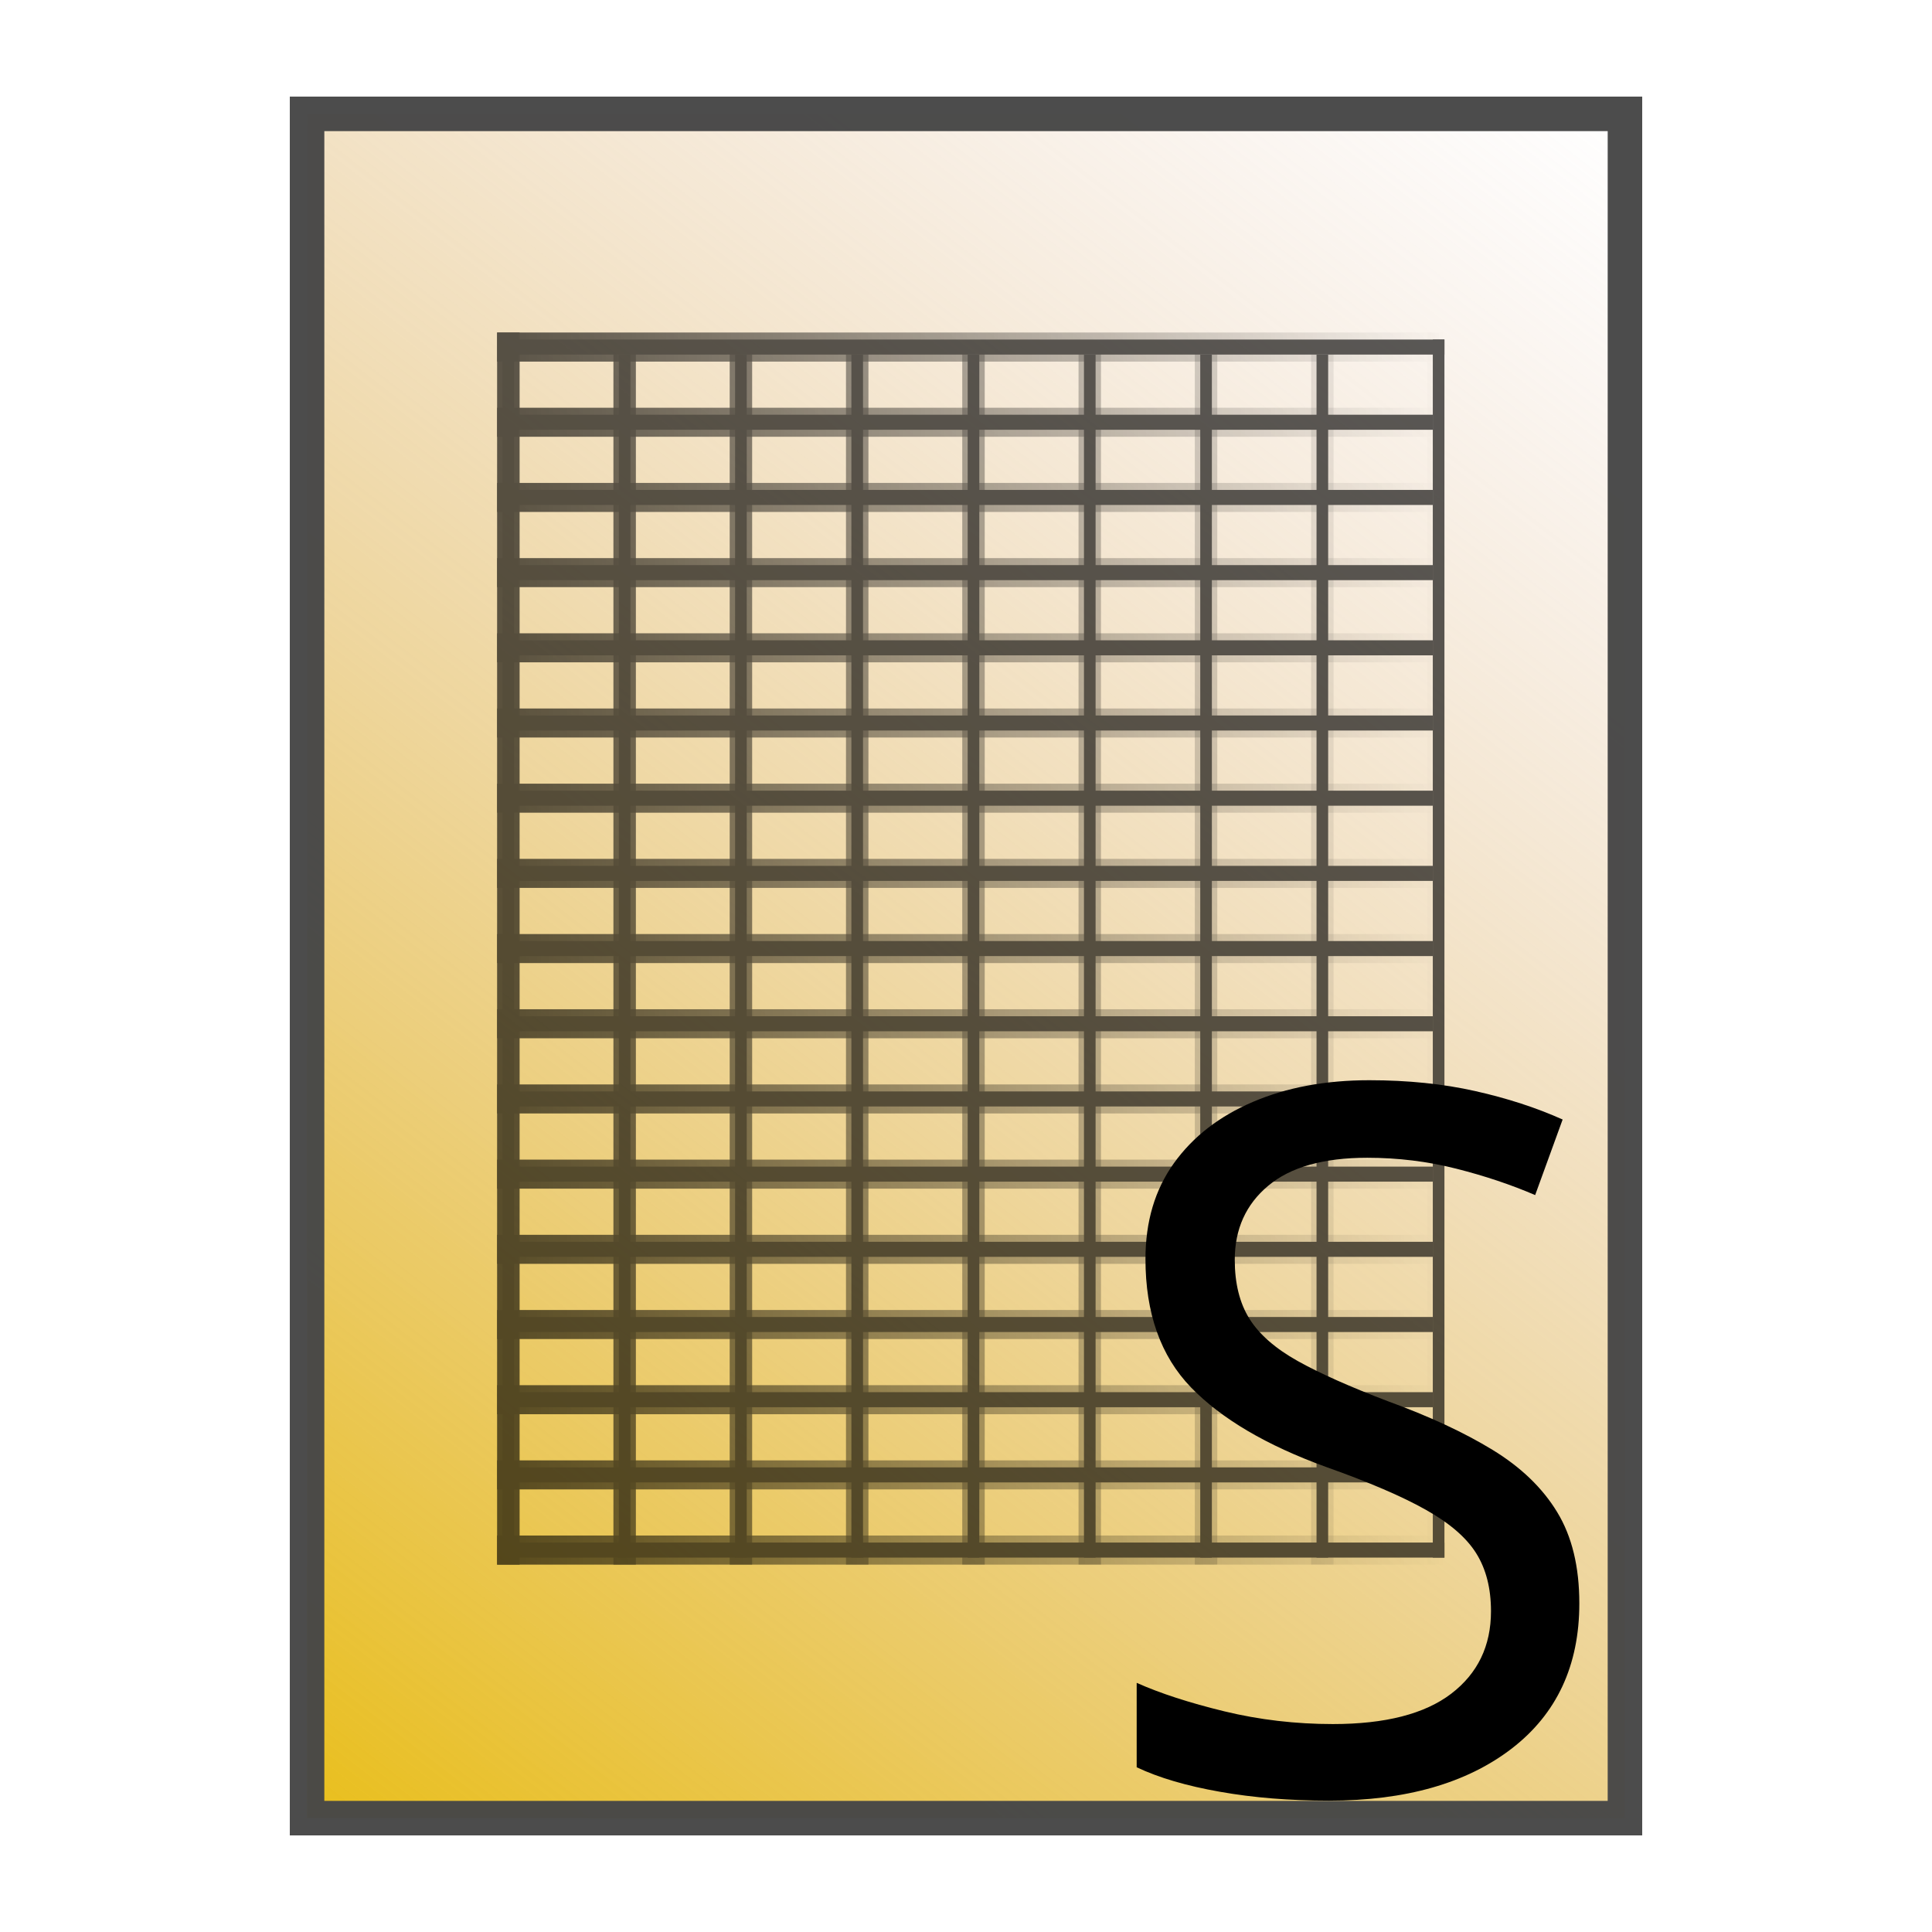
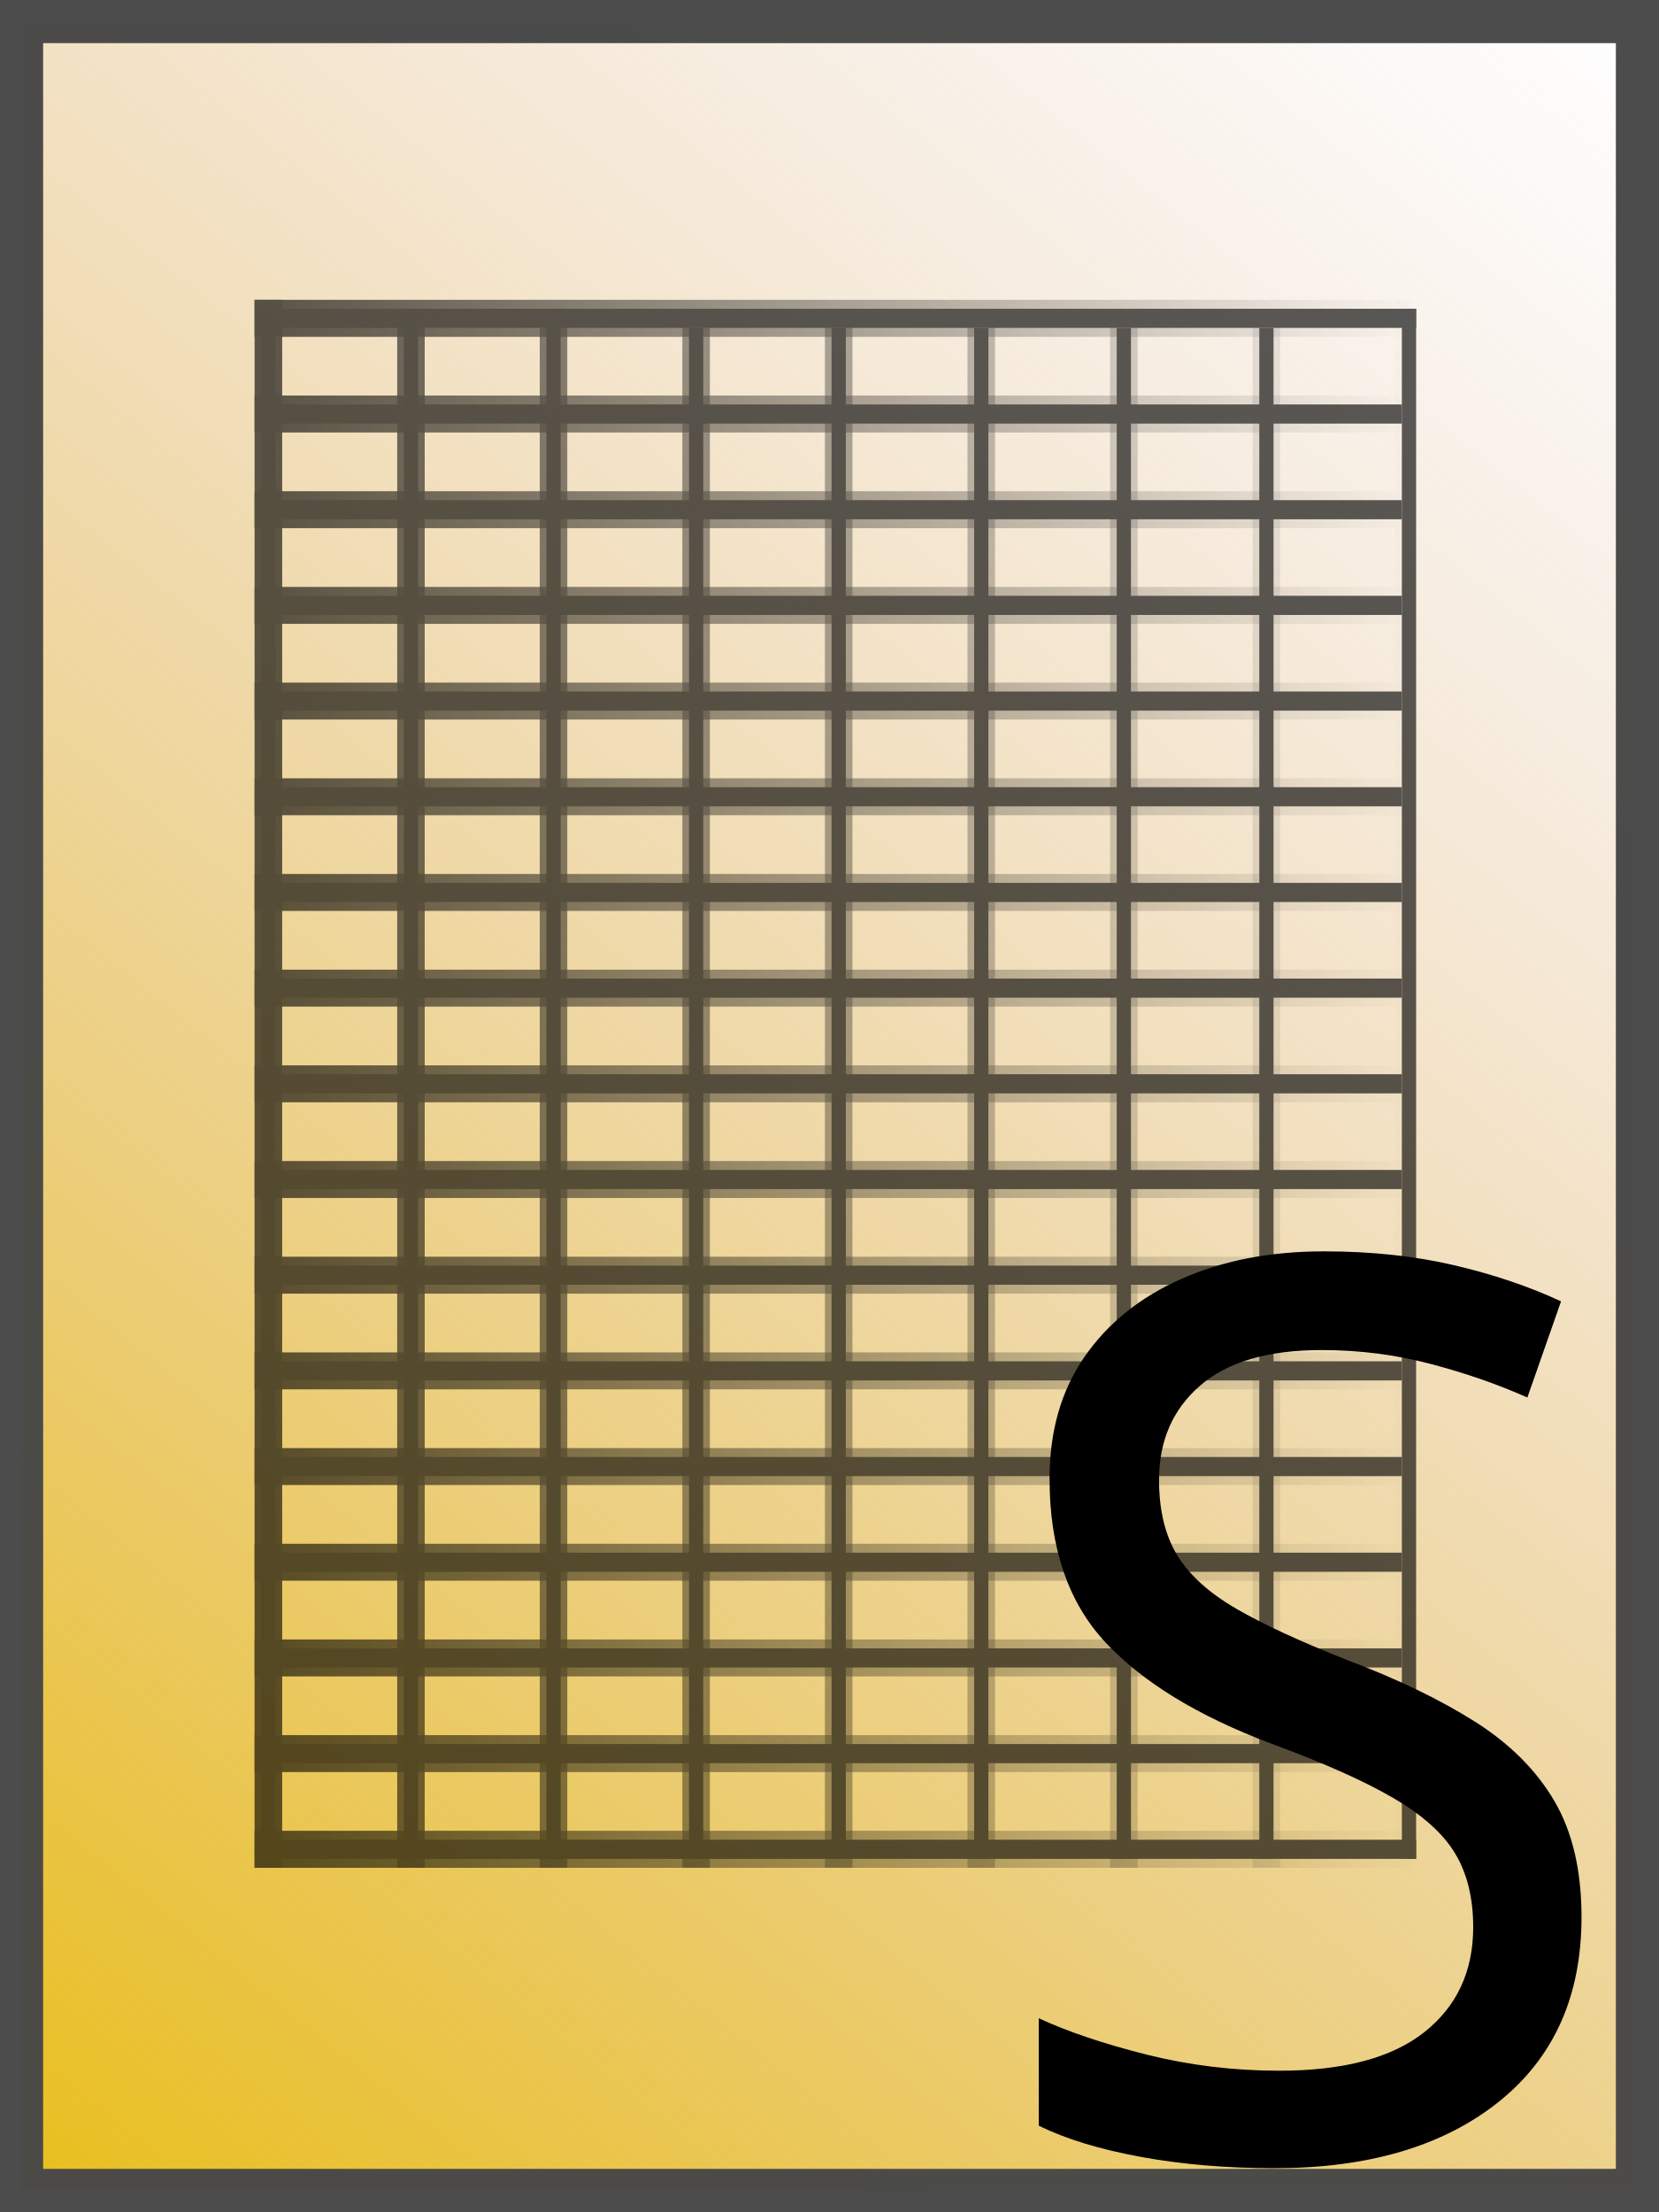
- <svg xmlns="http://www.w3.org/2000/svg" xmlns:xlink="http://www.w3.org/1999/xlink" width="100mm" height="100mm" viewBox="0 0 100 100" version="1.1" id="svg4517">
+ <svg xmlns="http://www.w3.org/2000/svg" xmlns:xlink="http://www.w3.org/1999/xlink" width="75mm" height="100mm" viewBox="0 0 75 100" version="1.1" id="svg4517">
  <defs id="defs4511">
    <linearGradient id="linearGradient912">
      <stop style="stop-color:#000000;stop-opacity:1;" offset="0" id="stop908" />
      <stop style="stop-color:#000000;stop-opacity:0;" offset="1" id="stop910" />
    </linearGradient>
    <linearGradient id="linearGradient5414">
      <stop style="stop-color:#e9bf1c;stop-opacity:1" offset="0" id="stop5410" />
      <stop style="stop-color:#d7a98e;stop-opacity:0" offset="1" id="stop5412" />
    </linearGradient>
    <linearGradient id="linearGradient5365">
      <stop style="stop-color:#ffffff;stop-opacity:1" offset="0" id="stop5361" />
      <stop style="stop-color:#000000;stop-opacity:0;" offset="1" id="stop5363" />
    </linearGradient>
    <linearGradient xlink:href="#linearGradient5365" id="linearGradient5367" x1="10" y1="286" x2="91" y2="207" gradientUnits="userSpaceOnUse" />
-     <linearGradient xlink:href="#linearGradient5414" id="linearGradient5416" x1="15.894" y1="291.106" x2="84.106" y2="202.894" gradientUnits="userSpaceOnUse" />
+     <linearGradient xlink:href="#linearGradient5414" id="linearGradient5416" x1="15.894" y1="291.106" x2="84.106" y2="202.894" gradientUnits="userSpaceOnUse" gradientTransform="matrix(1.070915,0,0,1.111518,-16.04575,-27.54497)" />
    <linearGradient xlink:href="#linearGradient912" id="linearGradient914" x1="10" y1="246.5" x2="91" y2="246.5" gradientUnits="userSpaceOnUse" />
    <linearGradient xlink:href="#linearGradient912" id="linearGradient4509" gradientUnits="userSpaceOnUse" x1="10" y1="246.5" x2="91" y2="246.5" />
    <linearGradient xlink:href="#linearGradient912" id="linearGradient4511" gradientUnits="userSpaceOnUse" x1="10" y1="246.5" x2="91" y2="246.5" />
    <linearGradient xlink:href="#linearGradient912" id="linearGradient4513" gradientUnits="userSpaceOnUse" x1="10" y1="246.5" x2="91" y2="246.5" />
    <linearGradient xlink:href="#linearGradient912" id="linearGradient4515" gradientUnits="userSpaceOnUse" x1="10" y1="246.5" x2="91" y2="246.5" />
    <linearGradient xlink:href="#linearGradient912" id="linearGradient4517" gradientUnits="userSpaceOnUse" x1="10" y1="246.5" x2="91" y2="246.5" />
    <linearGradient xlink:href="#linearGradient912" id="linearGradient4519" gradientUnits="userSpaceOnUse" x1="10" y1="246.5" x2="91" y2="246.5" />
    <linearGradient xlink:href="#linearGradient912" id="linearGradient4521" gradientUnits="userSpaceOnUse" x1="10" y1="246.5" x2="91" y2="246.5" />
    <linearGradient xlink:href="#linearGradient912" id="linearGradient4523" gradientUnits="userSpaceOnUse" x1="10" y1="246.5" x2="91" y2="246.5" />
    <linearGradient xlink:href="#linearGradient912" id="linearGradient4525" gradientUnits="userSpaceOnUse" x1="10" y1="246.5" x2="91" y2="246.5" />
    <linearGradient xlink:href="#linearGradient912" id="linearGradient4527" gradientUnits="userSpaceOnUse" x1="10" y1="246.5" x2="91" y2="246.5" />
    <linearGradient xlink:href="#linearGradient912" id="linearGradient4529" gradientUnits="userSpaceOnUse" x1="10" y1="246.5" x2="91" y2="246.5" />
    <linearGradient xlink:href="#linearGradient912" id="linearGradient4531" gradientUnits="userSpaceOnUse" x1="10" y1="246.5" x2="91" y2="246.5" />
    <linearGradient xlink:href="#linearGradient912" id="linearGradient4533" gradientUnits="userSpaceOnUse" x1="10" y1="246.5" x2="91" y2="246.5" />
    <linearGradient xlink:href="#linearGradient912" id="linearGradient4535" gradientUnits="userSpaceOnUse" x1="10" y1="246.5" x2="91" y2="246.5" />
    <linearGradient xlink:href="#linearGradient912" id="linearGradient4537" gradientUnits="userSpaceOnUse" x1="10" y1="246.5" x2="91" y2="246.5" />
    <linearGradient xlink:href="#linearGradient912" id="linearGradient4539" gradientUnits="userSpaceOnUse" x1="10" y1="246.5" x2="91" y2="246.5" />
    <linearGradient xlink:href="#linearGradient912" id="linearGradient4541" gradientUnits="userSpaceOnUse" x1="10" y1="246.5" x2="91" y2="246.5" />
    <linearGradient xlink:href="#linearGradient912" id="linearGradient4543" gradientUnits="userSpaceOnUse" x1="10" y1="246.5" x2="91" y2="246.5" />
    <linearGradient xlink:href="#linearGradient912" id="linearGradient4545" gradientUnits="userSpaceOnUse" x1="10" y1="246.5" x2="91" y2="246.5" />
    <linearGradient xlink:href="#linearGradient912" id="linearGradient4547" gradientUnits="userSpaceOnUse" x1="10" y1="246.5" x2="91" y2="246.5" />
    <linearGradient xlink:href="#linearGradient912" id="linearGradient4549" gradientUnits="userSpaceOnUse" x1="10" y1="246.5" x2="91" y2="246.5" />
    <linearGradient xlink:href="#linearGradient912" id="linearGradient4551" gradientUnits="userSpaceOnUse" x1="10" y1="246.5" x2="91" y2="246.5" />
    <linearGradient xlink:href="#linearGradient912" id="linearGradient4553" gradientUnits="userSpaceOnUse" x1="10" y1="246.5" x2="91" y2="246.5" />
    <linearGradient xlink:href="#linearGradient912" id="linearGradient4555" gradientUnits="userSpaceOnUse" x1="10" y1="246.5" x2="91" y2="246.5" />
    <linearGradient xlink:href="#linearGradient912" id="linearGradient4557" gradientUnits="userSpaceOnUse" x1="10" y1="246.5" x2="91" y2="246.5" />
    <linearGradient xlink:href="#linearGradient912" id="linearGradient4559" gradientUnits="userSpaceOnUse" x1="10" y1="246.5" x2="91" y2="246.5" />
  </defs>
  <g id="layer1" transform="translate(0,-197)">
-     <rect style="fill:url(#linearGradient5416);fill-opacity:1;fill-rule:nonzero;stroke:#474747;stroke-width:1.787;stroke-miterlimit:4;stroke-dasharray:none;stroke-opacity:0.971" id="rect5081" width="68.213" height="88.213" x="15.894" y="202.894" />
-     <g id="g5359" transform="matrix(0.6018787,0,0,0.7783503,19.99282,48.4881)" style="fill:url(#linearGradient5367);fill-opacity:1">
+     <rect style="fill:url(#linearGradient5416);fill-opacity:1;fill-rule:nonzero;stroke:#474747;stroke-width:1.95;stroke-miterlimit:4;stroke-dasharray:none;stroke-opacity:0.971" id="rect5081" width="73.05" height="98.05" x="0.975" y="197.975" />
+     <g id="g5359" transform="matrix(0.644561,0,0,0.8651503,5.364857,26.35042)" style="fill:url(#linearGradient5367);fill-opacity:1">
      <g id="g906" style="opacity:0.642;fill:#000000;fill-opacity:1;stroke:url(#linearGradient914)" transform="translate(0,7.382659)">
        <rect style="fill:#000000;fill-opacity:1;fill-rule:nonzero;stroke:url(#linearGradient4509);stroke-width:0.935;stroke-miterlimit:4;stroke-dasharray:none;stroke-opacity:0.971" id="rect5100" width="1" height="81" x="10" y="206" />
        <rect style="fill:#000000;fill-opacity:1;fill-rule:nonzero;stroke:url(#linearGradient4511);stroke-width:0.93;stroke-miterlimit:4;stroke-dasharray:none;stroke-opacity:0.971" id="rect5100-6" width="1" height="80" x="20" y="207" />
        <rect style="fill:#000000;fill-opacity:1;fill-rule:nonzero;stroke:url(#linearGradient4513);stroke-width:0.93;stroke-miterlimit:4;stroke-dasharray:none;stroke-opacity:0.971" id="rect5100-7" width="1" height="80" x="30" y="207" />
        <rect style="fill:#000000;fill-opacity:1;fill-rule:nonzero;stroke:url(#linearGradient4515);stroke-width:0.93;stroke-miterlimit:4;stroke-dasharray:none;stroke-opacity:0.971" id="rect5100-5" width="1" height="80" x="40" y="207" />
        <rect style="fill:#000000;fill-opacity:1;fill-rule:nonzero;stroke:url(#linearGradient4517);stroke-width:0.93;stroke-miterlimit:4;stroke-dasharray:none;stroke-opacity:0.971" id="rect5100-3" width="1" height="80" x="50" y="207" />
        <rect style="fill:#000000;fill-opacity:1;fill-rule:nonzero;stroke:url(#linearGradient4519);stroke-width:0.93;stroke-miterlimit:4;stroke-dasharray:none;stroke-opacity:0.971" id="rect5100-56" width="1" height="80" x="70" y="207" />
        <rect style="fill:#000000;fill-opacity:1;fill-rule:nonzero;stroke:url(#linearGradient4521);stroke-width:0.93;stroke-miterlimit:4;stroke-dasharray:none;stroke-opacity:0.971" id="rect5100-2" width="1" height="80" x="60" y="207" />
        <rect style="fill:#000000;fill-opacity:1;fill-rule:nonzero;stroke:url(#linearGradient4523);stroke-width:0.93;stroke-miterlimit:4;stroke-dasharray:none;stroke-opacity:0.971" id="rect5100-9" width="1" height="80" x="80" y="207" />
        <rect style="fill:#000000;fill-opacity:1;fill-rule:nonzero;stroke:url(#linearGradient4525);stroke-width:0.935;stroke-miterlimit:4;stroke-dasharray:none;stroke-opacity:0.971" id="rect5100-1" width="1" height="81" x="90" y="206" />
        <rect style="fill:#000000;fill-opacity:1;fill-rule:nonzero;stroke:url(#linearGradient4527);stroke-width:0.935;stroke-miterlimit:4;stroke-dasharray:none;stroke-opacity:0.971" id="rect5100-3-2" width="81" height="1" x="10" y="286" />
        <rect style="fill:#000000;fill-opacity:1;fill-rule:nonzero;stroke:url(#linearGradient4529);stroke-width:0.93;stroke-miterlimit:4;stroke-dasharray:none;stroke-opacity:0.971" id="rect5100-3-2-7" width="80" height="1" x="10" y="221" />
        <rect style="fill:#000000;fill-opacity:1;fill-rule:nonzero;stroke:url(#linearGradient4531);stroke-width:0.93;stroke-miterlimit:4;stroke-dasharray:none;stroke-opacity:0.971" id="rect5100-3-2-0" width="80" height="1" x="10" y="226" />
        <rect style="fill:#000000;fill-opacity:1;fill-rule:nonzero;stroke:url(#linearGradient4533);stroke-width:0.93;stroke-miterlimit:4;stroke-dasharray:none;stroke-opacity:0.971" id="rect5100-3-2-9" width="80" height="1" x="10" y="211" />
        <rect style="fill:#000000;fill-opacity:1;fill-rule:nonzero;stroke:url(#linearGradient4535);stroke-width:0.93;stroke-miterlimit:4;stroke-dasharray:none;stroke-opacity:0.971" id="rect5100-3-2-3" width="80" height="1" x="10" y="216" />
        <rect style="fill:#000000;fill-opacity:1;fill-rule:nonzero;stroke:url(#linearGradient4537);stroke-width:0.93;stroke-miterlimit:4;stroke-dasharray:none;stroke-opacity:0.971" id="rect5100-3-2-6" width="80" height="1" x="10" y="231" />
        <rect style="fill:#000000;fill-opacity:1;fill-rule:nonzero;stroke:url(#linearGradient4539);stroke-width:0.93;stroke-miterlimit:4;stroke-dasharray:none;stroke-opacity:0.971" id="rect5100-3-2-06" width="80" height="1" x="10" y="236" />
        <rect style="fill:#000000;fill-opacity:1;fill-rule:nonzero;stroke:url(#linearGradient4541);stroke-width:0.93;stroke-miterlimit:4;stroke-dasharray:none;stroke-opacity:0.971" id="rect5100-3-2-2" width="80" height="1" x="10" y="241" />
        <rect style="fill:#000000;fill-opacity:1;fill-rule:nonzero;stroke:url(#linearGradient4543);stroke-width:0.93;stroke-miterlimit:4;stroke-dasharray:none;stroke-opacity:0.971" id="rect5100-3-2-61" width="80" height="1" x="10" y="261" />
        <rect style="fill:#000000;fill-opacity:1;fill-rule:nonzero;stroke:url(#linearGradient4545);stroke-width:0.93;stroke-miterlimit:4;stroke-dasharray:none;stroke-opacity:0.971" id="rect5100-3-2-8" width="80" height="1" x="10" y="271" />
        <rect style="fill:#000000;fill-opacity:1;fill-rule:nonzero;stroke:url(#linearGradient4547);stroke-width:0.93;stroke-miterlimit:4;stroke-dasharray:none;stroke-opacity:0.971" id="rect5100-3-2-79" width="80" height="1" x="10" y="281" />
        <rect style="fill:#000000;fill-opacity:1;fill-rule:nonzero;stroke:url(#linearGradient4549);stroke-width:0.93;stroke-miterlimit:4;stroke-dasharray:none;stroke-opacity:0.971" id="rect5100-3-2-20" width="80" height="1" x="10" y="246" />
        <rect style="fill:#000000;fill-opacity:1;fill-rule:nonzero;stroke:url(#linearGradient4551);stroke-width:0.93;stroke-miterlimit:4;stroke-dasharray:none;stroke-opacity:0.971" id="rect5100-3-2-23" width="80" height="1" x="10" y="256" />
        <rect style="fill:#000000;fill-opacity:1;fill-rule:nonzero;stroke:url(#linearGradient4553);stroke-width:0.93;stroke-miterlimit:4;stroke-dasharray:none;stroke-opacity:0.971" id="rect5100-3-2-75" width="80" height="1" x="10" y="251" />
        <rect style="fill:#000000;fill-opacity:1;fill-rule:nonzero;stroke:url(#linearGradient4555);stroke-width:0.93;stroke-miterlimit:4;stroke-dasharray:none;stroke-opacity:0.971" id="rect5100-3-2-92" width="80" height="1" x="10" y="266" />
        <rect style="fill:#000000;fill-opacity:1;fill-rule:nonzero;stroke:url(#linearGradient4557);stroke-width:0.93;stroke-miterlimit:4;stroke-dasharray:none;stroke-opacity:0.971" id="rect5100-3-2-28" width="80" height="1" x="10" y="276" />
        <rect style="fill:#000000;fill-opacity:1;fill-rule:nonzero;stroke:url(#linearGradient4559);stroke-width:0.935;stroke-miterlimit:4;stroke-dasharray:none;stroke-opacity:0.971" id="rect5100-3-2-97" width="81" height="1" x="10" y="206" />
      </g>
    </g>
-     <g aria-label="P" transform="matrix(0.2645833,0,0,0.2645833,-54.77314,200.0801)" style="font-style:normal;font-weight:normal;font-size:40px;line-height:25px;font-family:sans-serif;letter-spacing:0px;word-spacing:0px;fill:#000000;fill-opacity:1;stroke:none;stroke-width:1px;stroke-linecap:butt;stroke-linejoin:miter;stroke-opacity:1" id="flowRoot5418">
+     <g aria-label="P" transform="matrix(0.2833463,0,0,0.2940891,-74.70313,194.8477)" style="font-style:normal;font-weight:normal;font-size:40px;line-height:25px;font-family:sans-serif;letter-spacing:0px;word-spacing:0px;fill:#000000;fill-opacity:1;stroke:none;stroke-width:1px;stroke-linecap:butt;stroke-linejoin:miter;stroke-opacity:1" id="flowRoot5418">
      <text xml:space="preserve" style="font-style:normal;font-weight:normal;font-size:40px;line-height:25px;font-family:sans-serif;letter-spacing:0px;word-spacing:0px;fill:#000000;fill-opacity:1;stroke:none;stroke-width:1px;stroke-linecap:butt;stroke-linejoin:miter;stroke-opacity:1" x="419.584" y="338.694" id="text4505">
        <tspan id="tspan4503" x="419.584" y="338.694" style="font-style:normal;font-variant:normal;font-weight:normal;font-stretch:normal;font-size:192px;font-family:cantarell;-inkscape-font-specification:cantarell;fill:#000000;fill-opacity:1">S</tspan>
      </text>
    </g>
  </g>
</svg>
